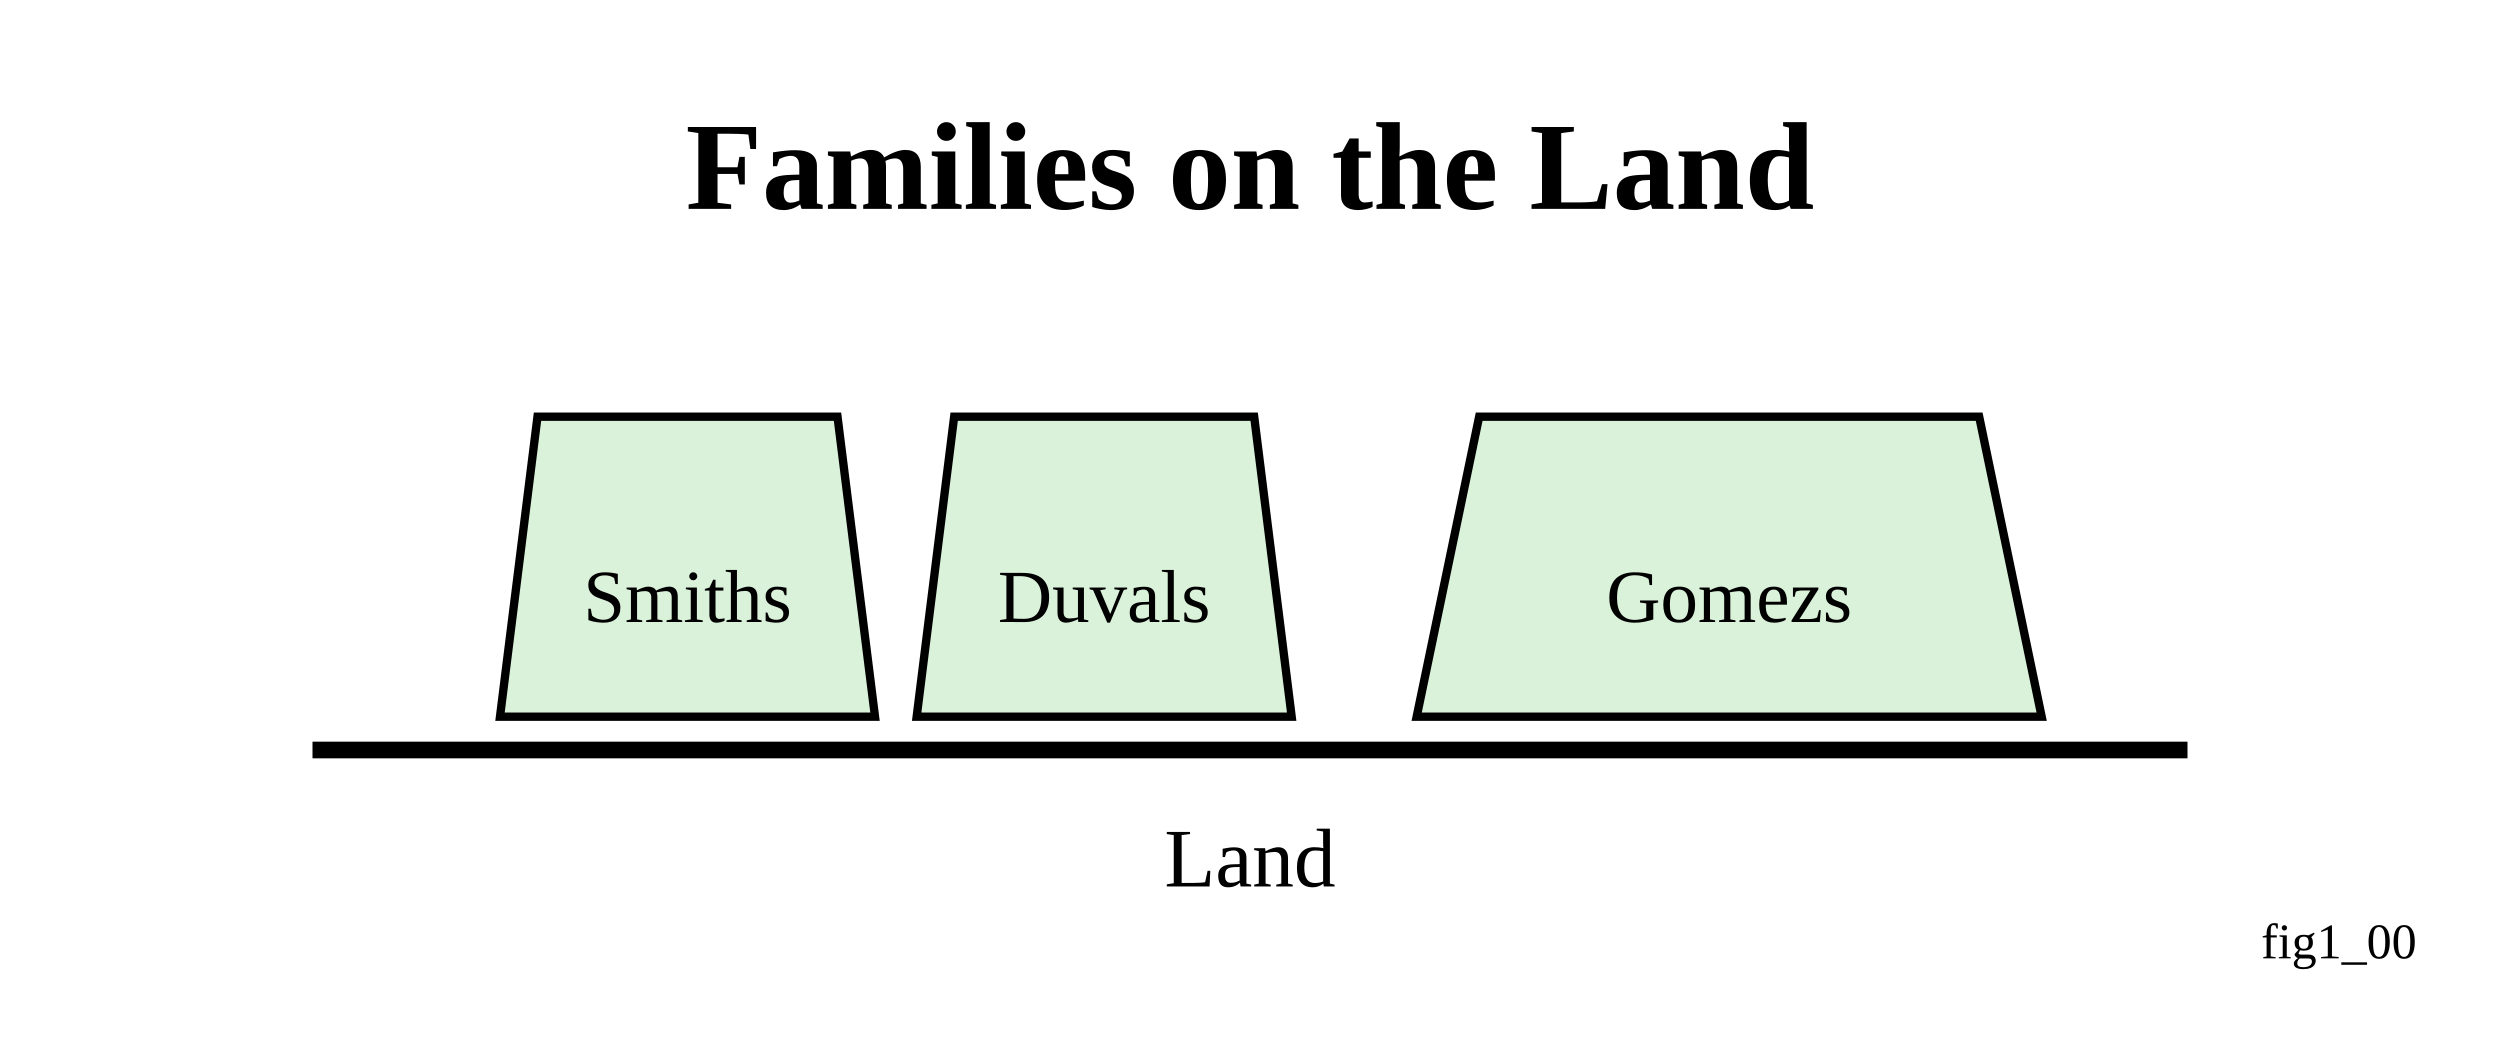
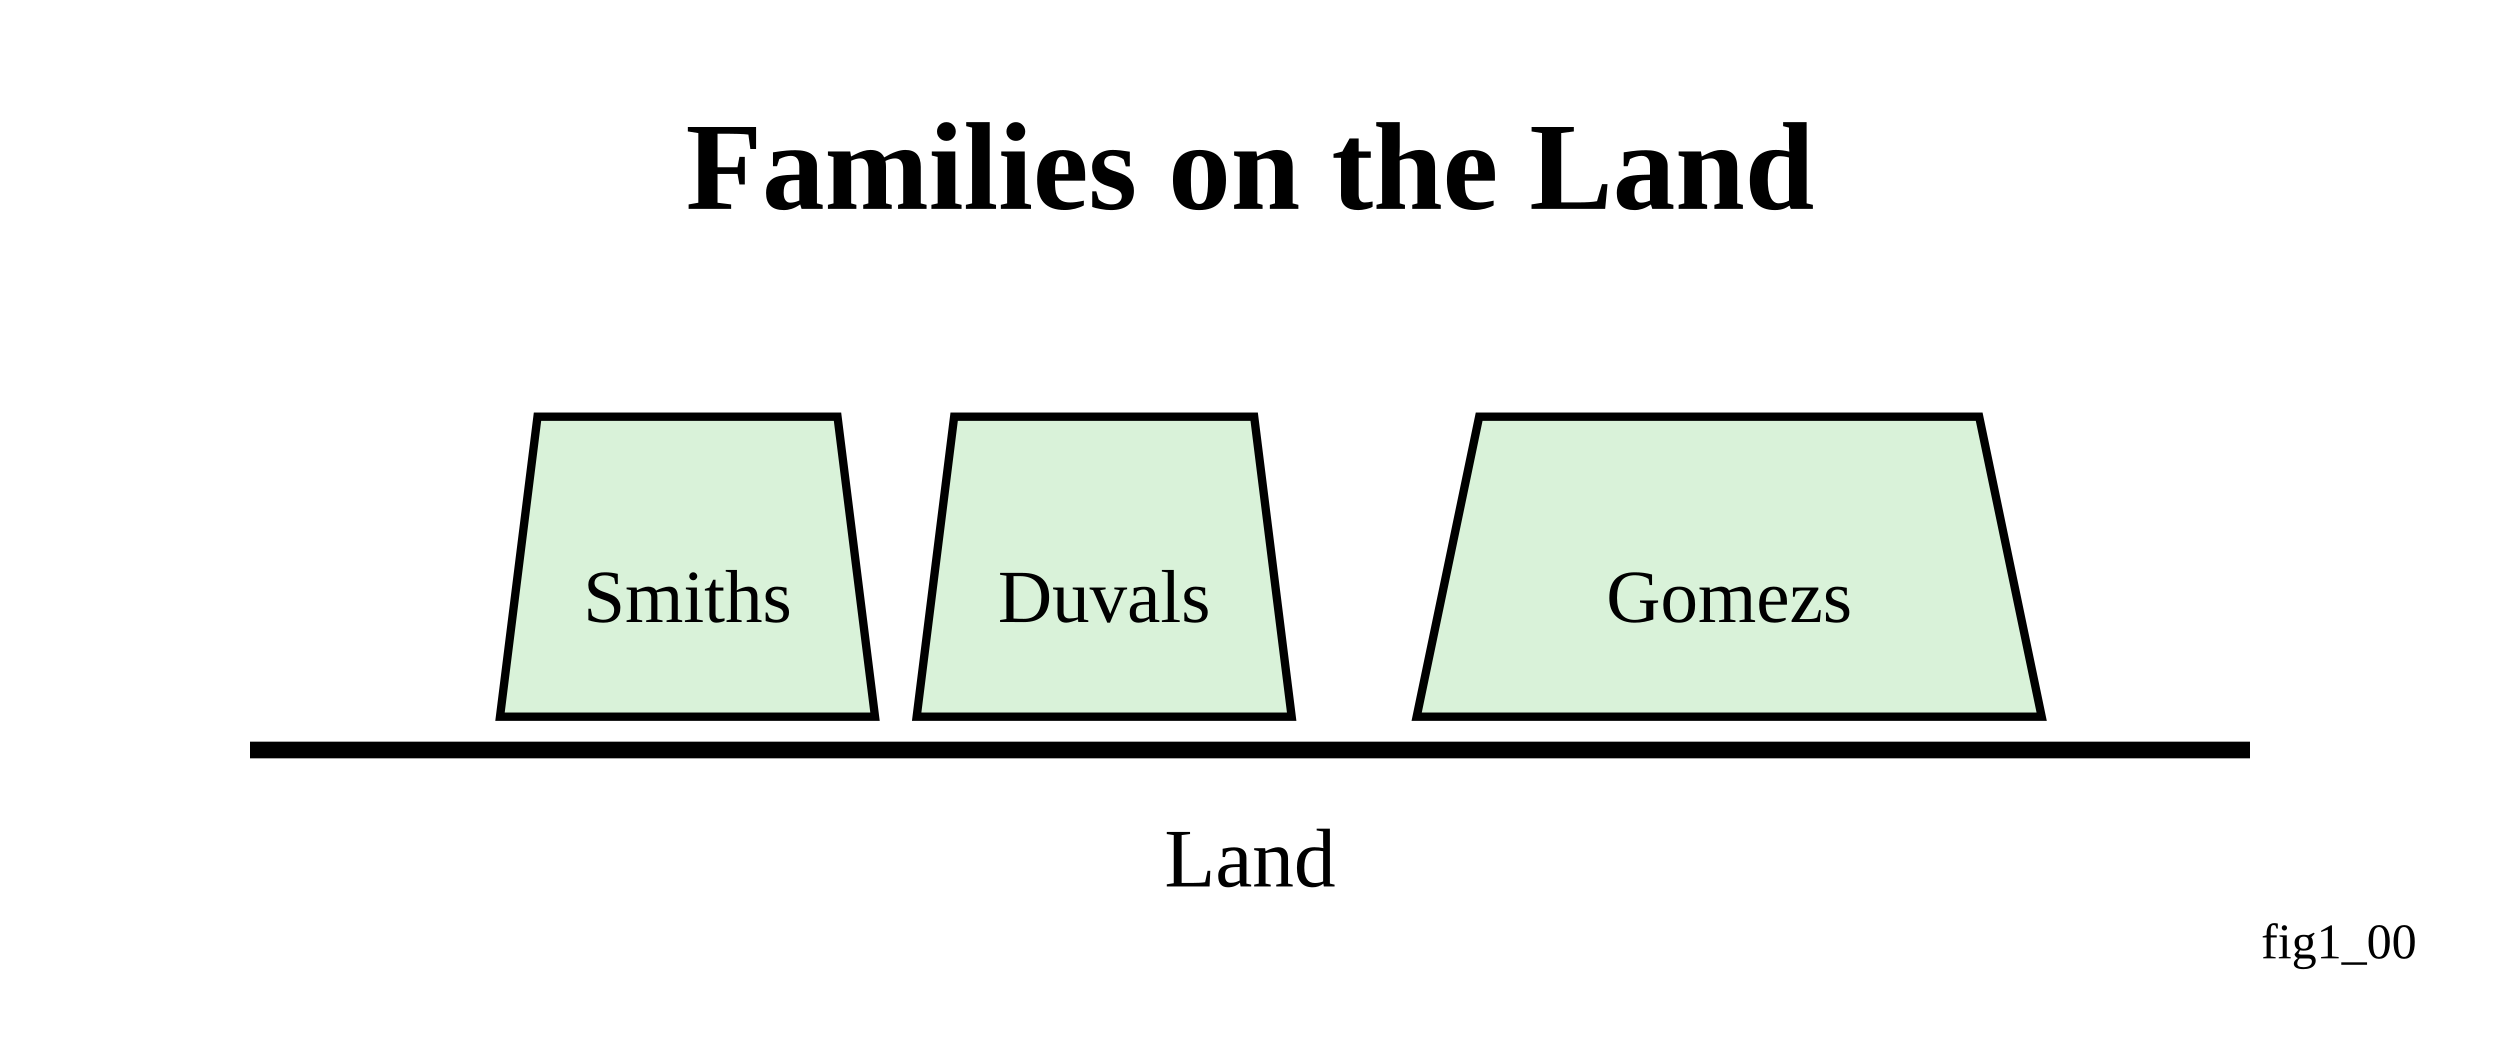
<svg xmlns="http://www.w3.org/2000/svg" width="600" height="250" viewBox="0 0 600 250">
  <defs>
</defs>
  <rect x="0" y="0" width="800" height="600" fill="white" />
  <path d="M129.0,100 L201.0,100 L210,172.0 L120,172.0 Z" fill="#D9F2D9" stroke="black" stroke-width="2" />
  <text x="165.0" y="143.2" font-size="18" fill="black" text-anchor="middle" dominant-baseline="central">Smiths</text>
  <path d="M229.0,100 L301.0,100 L310,172.0 L220,172.0 Z" fill="#D9F2D9" stroke="black" stroke-width="2" />
  <text x="265.0" y="143.2" font-size="18" fill="black" text-anchor="middle" dominant-baseline="central">Duvals</text>
  <path d="M355.0,100 L475.0,100 L490,172 L340,172 Z" fill="#D9F2D9" stroke="black" stroke-width="2" />
  <text x="415.0" y="143.2" font-size="18" fill="black" text-anchor="middle" dominant-baseline="central">Gomezs</text>
-   <path d="M75,180 L525,180" stroke="black" stroke-width="4" />
+   <path d="M60.0,180 L540.0,180" stroke="black" stroke-width="4" />
  <text x="300.0" y="206" font-size="20" text-anchor="middle" dominant-baseline="central">Land</text>
  <text x="300.0" y="40" font-size="30" fill="black" font-weight="bold" text-anchor="middle" dominant-baseline="central">Families on the Land</text>
  <text x="580" y="230" font-size="12" text-anchor="end" fill="black">fig1_00</text>
</svg>
